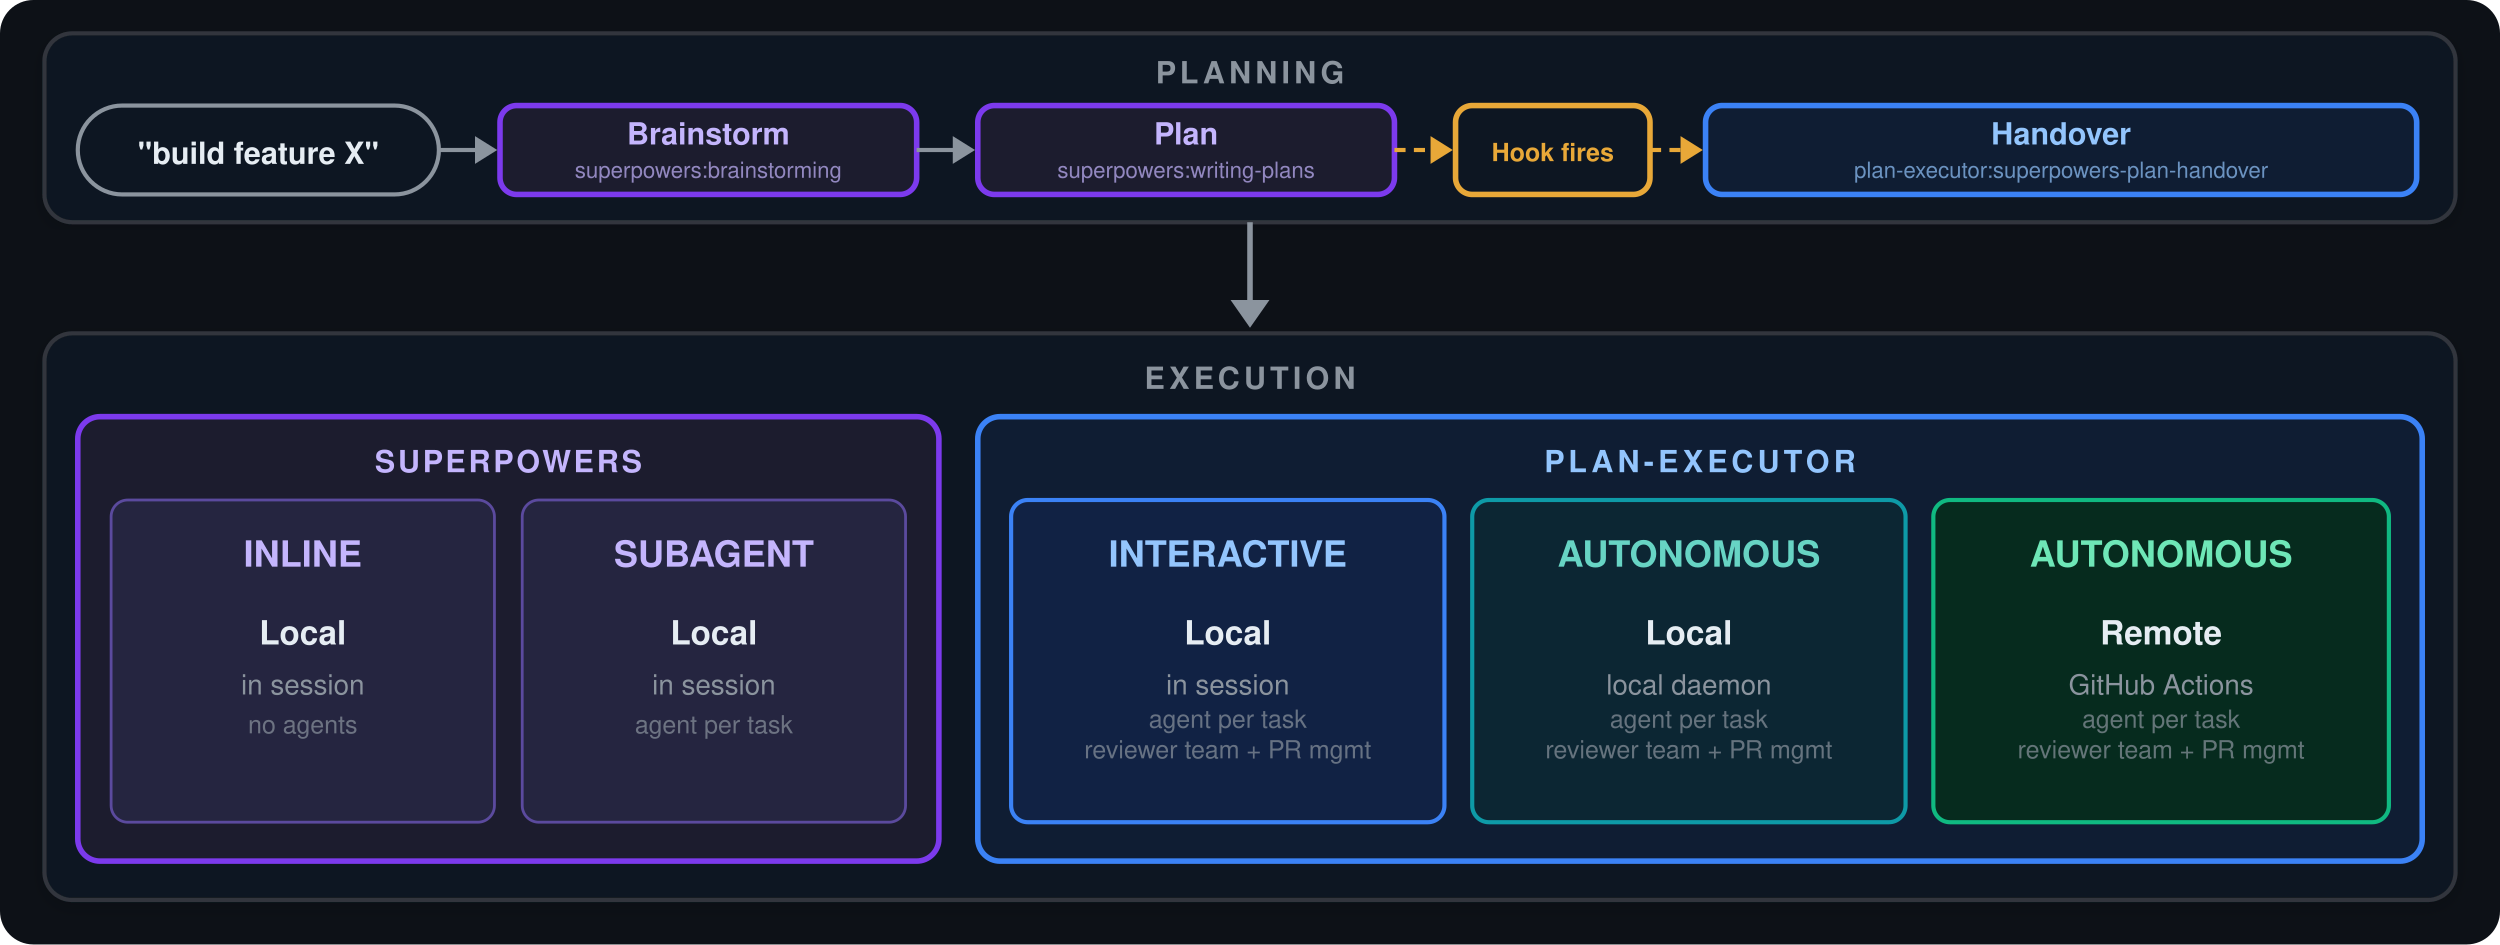
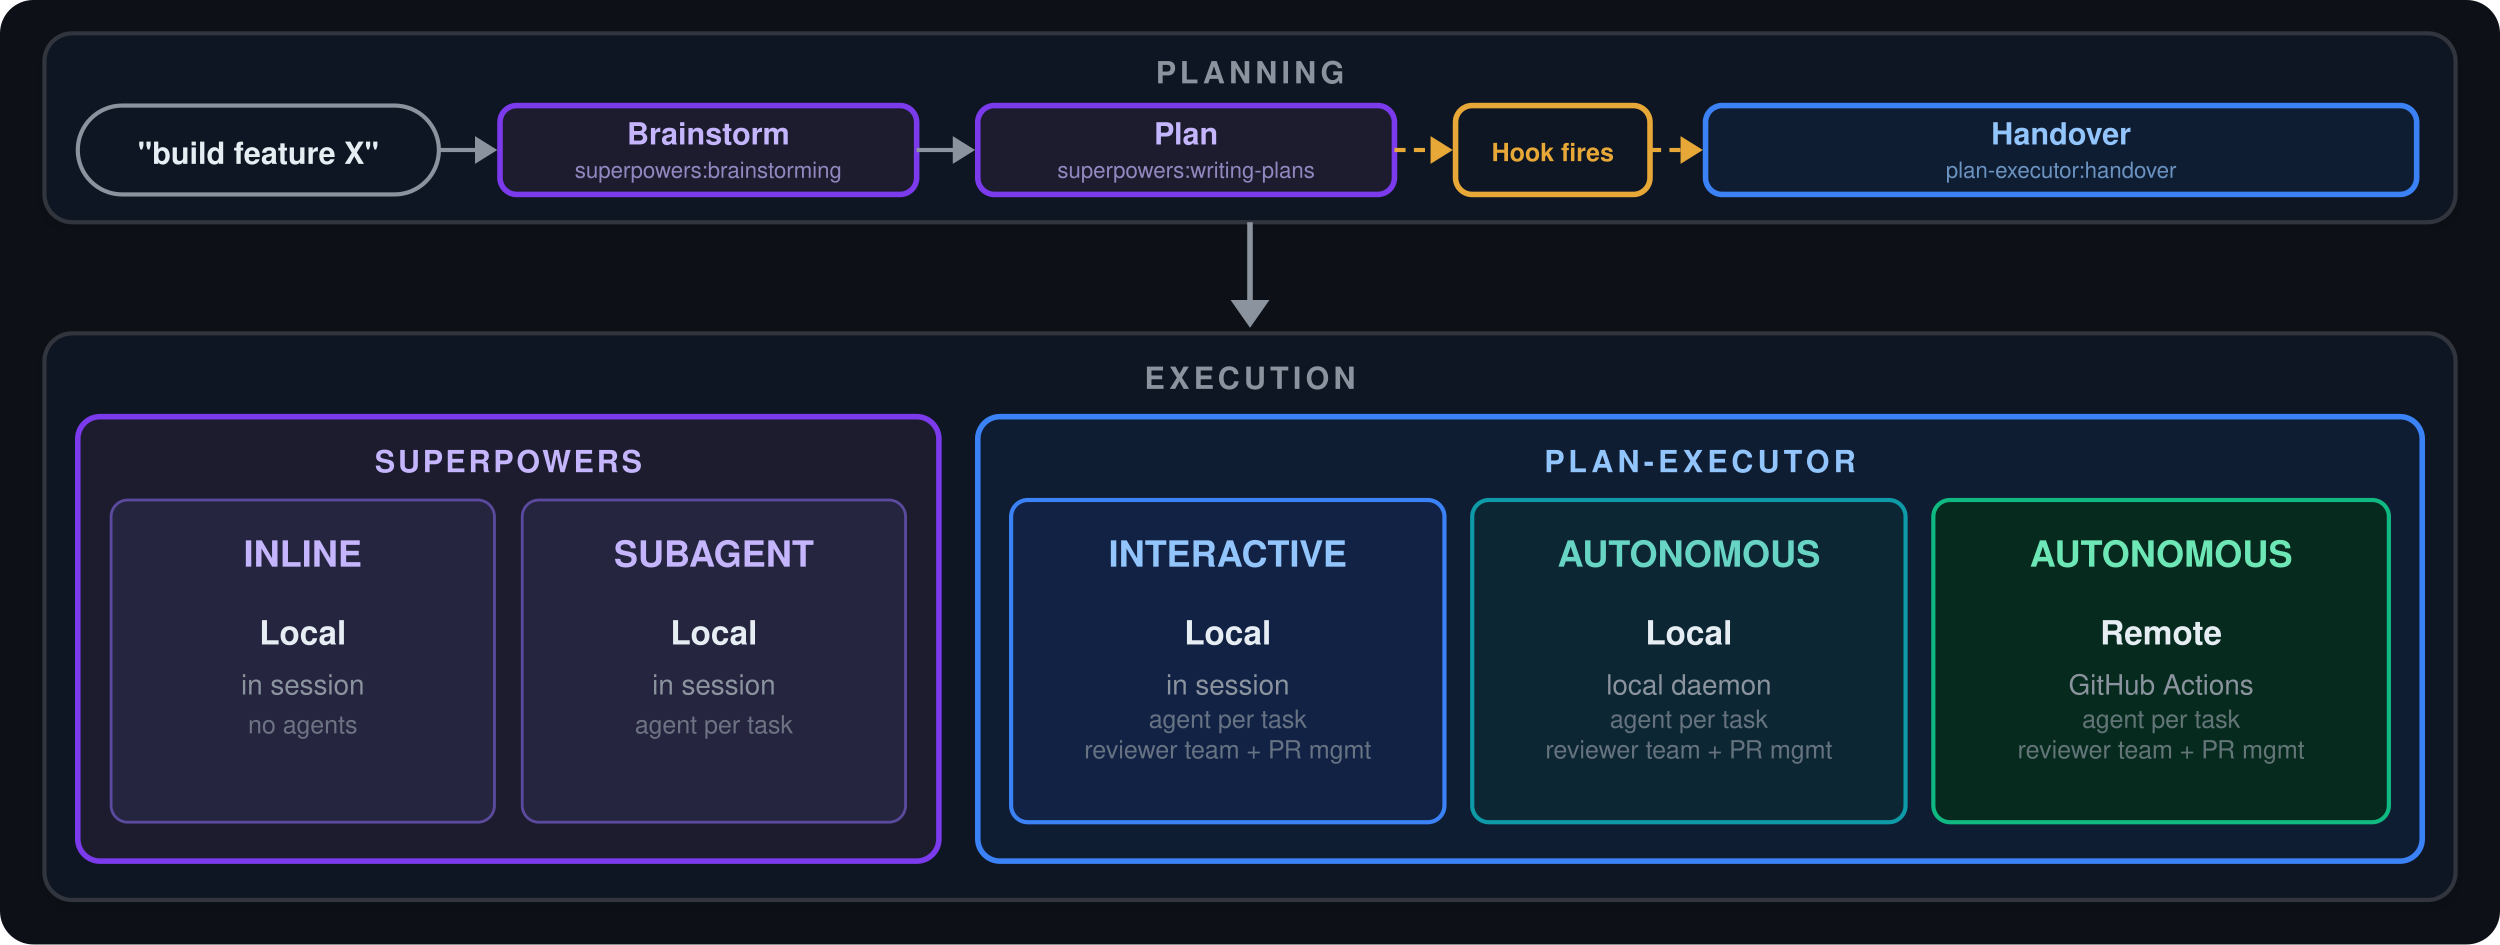
<svg xmlns="http://www.w3.org/2000/svg" viewBox="0 0 900 340" font-family="-apple-system,BlinkMacSystemFont,'Segoe UI',Helvetica,Arial,sans-serif">
  <defs>
    <filter id="shadow" x="-4%" y="-4%" width="108%" height="108%">
      <feDropShadow dx="0" dy="2" stdDeviation="3" flood-opacity="0.15" />
    </filter>
  </defs>
  <rect width="900" height="340" rx="12" fill="#0d1117" />
  <rect x="16" y="12" width="868" height="68" rx="10" fill="#111820" stroke="#30363d" stroke-width="1.5" filter="url(#shadow)" />
  <text x="450" y="30" text-anchor="middle" fill="#8b949e" font-size="11" font-weight="600" letter-spacing="1.5">PLANNING</text>
  <rect x="28" y="38" width="130" height="32" rx="16" fill="none" stroke="#8b949e" stroke-width="1.5" />
  <text x="93" y="59" text-anchor="middle" fill="#e6edf3" font-size="11" font-weight="600">"build feature X"</text>
  <line x1="158" y1="54" x2="174" y2="54" stroke="#8b949e" stroke-width="1.5" />
  <polygon points="171,49 179,54 171,59" fill="#8b949e" />
  <rect x="180" y="38" width="150" height="32" rx="6" fill="#1c1c2e" stroke="#7c3aed" stroke-width="2" />
  <text x="255" y="52" text-anchor="middle" fill="#c4b5fd" font-size="11" font-weight="700">Brainstorm</text>
  <text x="255" y="64" text-anchor="middle" fill="#c4b5fd" font-size="8" opacity="0.7">superpowers:brainstorming</text>
  <line x1="330" y1="54" x2="346" y2="54" stroke="#8b949e" stroke-width="1.5" />
  <polygon points="343,49 351,54 343,59" fill="#8b949e" />
  <rect x="352" y="38" width="150" height="32" rx="6" fill="#1c1c2e" stroke="#7c3aed" stroke-width="2" />
  <text x="427" y="52" text-anchor="middle" fill="#c4b5fd" font-size="11" font-weight="700">Plan</text>
  <text x="427" y="64" text-anchor="middle" fill="#c4b5fd" font-size="8" opacity="0.7">superpowers:writing-plans</text>
  <line x1="502" y1="54" x2="518" y2="54" stroke="#e8a838" stroke-width="1.5" stroke-dasharray="4,3" />
  <polygon points="515,49 523,54 515,59" fill="#e8a838" />
  <rect x="524" y="38" width="70" height="32" rx="6" fill="none" stroke="#e8a838" stroke-width="2" />
  <text x="559" y="58" text-anchor="middle" fill="#e8a838" font-size="9" font-weight="600">Hook fires</text>
  <line x1="594" y1="54" x2="608" y2="54" stroke="#e8a838" stroke-width="1.5" stroke-dasharray="4,3" />
  <polygon points="605,49 613,54 605,59" fill="#e8a838" />
  <rect x="614" y="38" width="256" height="32" rx="6" fill="#0f1d33" stroke="#3b82f6" stroke-width="2" />
  <text x="742" y="52" text-anchor="middle" fill="#93c5fd" font-size="11" font-weight="700">Handover</text>
-   <text x="742" y="64" text-anchor="middle" fill="#93c5fd" font-size="8" opacity="0.7">plan-executor:superpowers-plan-handover</text>
+   <text x="742" y="64" text-anchor="middle" fill="#93c5fd" font-size="8" opacity="0.7">plan-executor:handover</text>
  <line x1="450" y1="80" x2="450" y2="112" stroke="#8b949e" stroke-width="2" />
  <polygon points="443,108 450,118 457,108" fill="#8b949e" />
  <rect x="16" y="120" width="868" height="204" rx="10" fill="#111820" stroke="#30363d" stroke-width="1.5" filter="url(#shadow)" />
  <text x="450" y="140" text-anchor="middle" fill="#8b949e" font-size="11" font-weight="600" letter-spacing="1.5">EXECUTION</text>
  <rect x="28" y="150" width="310" height="160" rx="8" fill="#1c1c2e" stroke="#7c3aed" stroke-width="2" />
  <text x="183" y="170" text-anchor="middle" fill="#c4b5fd" font-size="11" font-weight="600" letter-spacing="1">SUPERPOWERS</text>
  <rect x="40" y="180" width="138" height="116" rx="6" fill="#252540" stroke="#5b4a9e" stroke-width="1" />
  <text x="109" y="204" text-anchor="middle" fill="#c4b5fd" font-size="13" font-weight="600">INLINE</text>
  <text x="109" y="232" text-anchor="middle" fill="#e6edf3" font-size="12" font-weight="600">Local</text>
  <text x="109" y="250" text-anchor="middle" fill="#8b949e" font-size="10">in session</text>
  <text x="109" y="264" text-anchor="middle" fill="#8b949e" font-size="9" opacity="0.7">no agents</text>
  <rect x="188" y="180" width="138" height="116" rx="6" fill="#252540" stroke="#5b4a9e" stroke-width="1" />
  <text x="257" y="204" text-anchor="middle" fill="#c4b5fd" font-size="13" font-weight="600">SUBAGENT</text>
  <text x="257" y="232" text-anchor="middle" fill="#e6edf3" font-size="12" font-weight="600">Local</text>
  <text x="257" y="250" text-anchor="middle" fill="#8b949e" font-size="10">in session</text>
  <text x="257" y="264" text-anchor="middle" fill="#8b949e" font-size="9" opacity="0.7">agent per task</text>
  <rect x="352" y="150" width="520" height="160" rx="8" fill="#0f1d33" stroke="#3b82f6" stroke-width="2" />
  <text x="612" y="170" text-anchor="middle" fill="#93c5fd" font-size="11" font-weight="700" letter-spacing="1.5">PLAN-EXECUTOR</text>
  <rect x="364" y="180" width="156" height="116" rx="6" fill="#112244" stroke="#3b82f6" stroke-width="1.5" />
  <text x="442" y="204" text-anchor="middle" fill="#93c5fd" font-size="13" font-weight="600">INTERACTIVE</text>
  <text x="442" y="232" text-anchor="middle" fill="#e6edf3" font-size="12" font-weight="600">Local</text>
  <text x="442" y="250" text-anchor="middle" fill="#8b949e" font-size="10">in session</text>
  <text x="442" y="262" text-anchor="middle" fill="#8b949e" font-size="9" opacity="0.7">agent per task</text>
  <text x="442" y="273" text-anchor="middle" fill="#8b949e" font-size="9" opacity="0.7">reviewer team + PR mgmt</text>
  <rect x="530" y="180" width="156" height="116" rx="6" fill="#0c2633" stroke="#0e9aa7" stroke-width="1.5" />
  <text x="608" y="204" text-anchor="middle" fill="#67d4c4" font-size="13" font-weight="600">AUTONOMOUS</text>
  <text x="608" y="232" text-anchor="middle" fill="#e6edf3" font-size="12" font-weight="600">Local</text>
  <text x="608" y="250" text-anchor="middle" fill="#8b949e" font-size="10">local daemon</text>
  <text x="608" y="262" text-anchor="middle" fill="#8b949e" font-size="9" opacity="0.7">agent per task</text>
  <text x="608" y="273" text-anchor="middle" fill="#8b949e" font-size="9" opacity="0.7">reviewer team + PR mgmt</text>
  <rect x="696" y="180" width="164" height="116" rx="6" fill="#062b1e" stroke="#10b981" stroke-width="1.5" />
  <text x="778" y="204" text-anchor="middle" fill="#6ee7b7" font-size="13" font-weight="600">AUTONOMOUS</text>
  <text x="778" y="232" text-anchor="middle" fill="#e6edf3" font-size="12" font-weight="600">Remote</text>
  <text x="778" y="250" text-anchor="middle" fill="#8b949e" font-size="10">GitHub Actions</text>
  <text x="778" y="262" text-anchor="middle" fill="#8b949e" font-size="9" opacity="0.7">agent per task</text>
  <text x="778" y="273" text-anchor="middle" fill="#8b949e" font-size="9" opacity="0.7">reviewer team + PR mgmt</text>
</svg>
